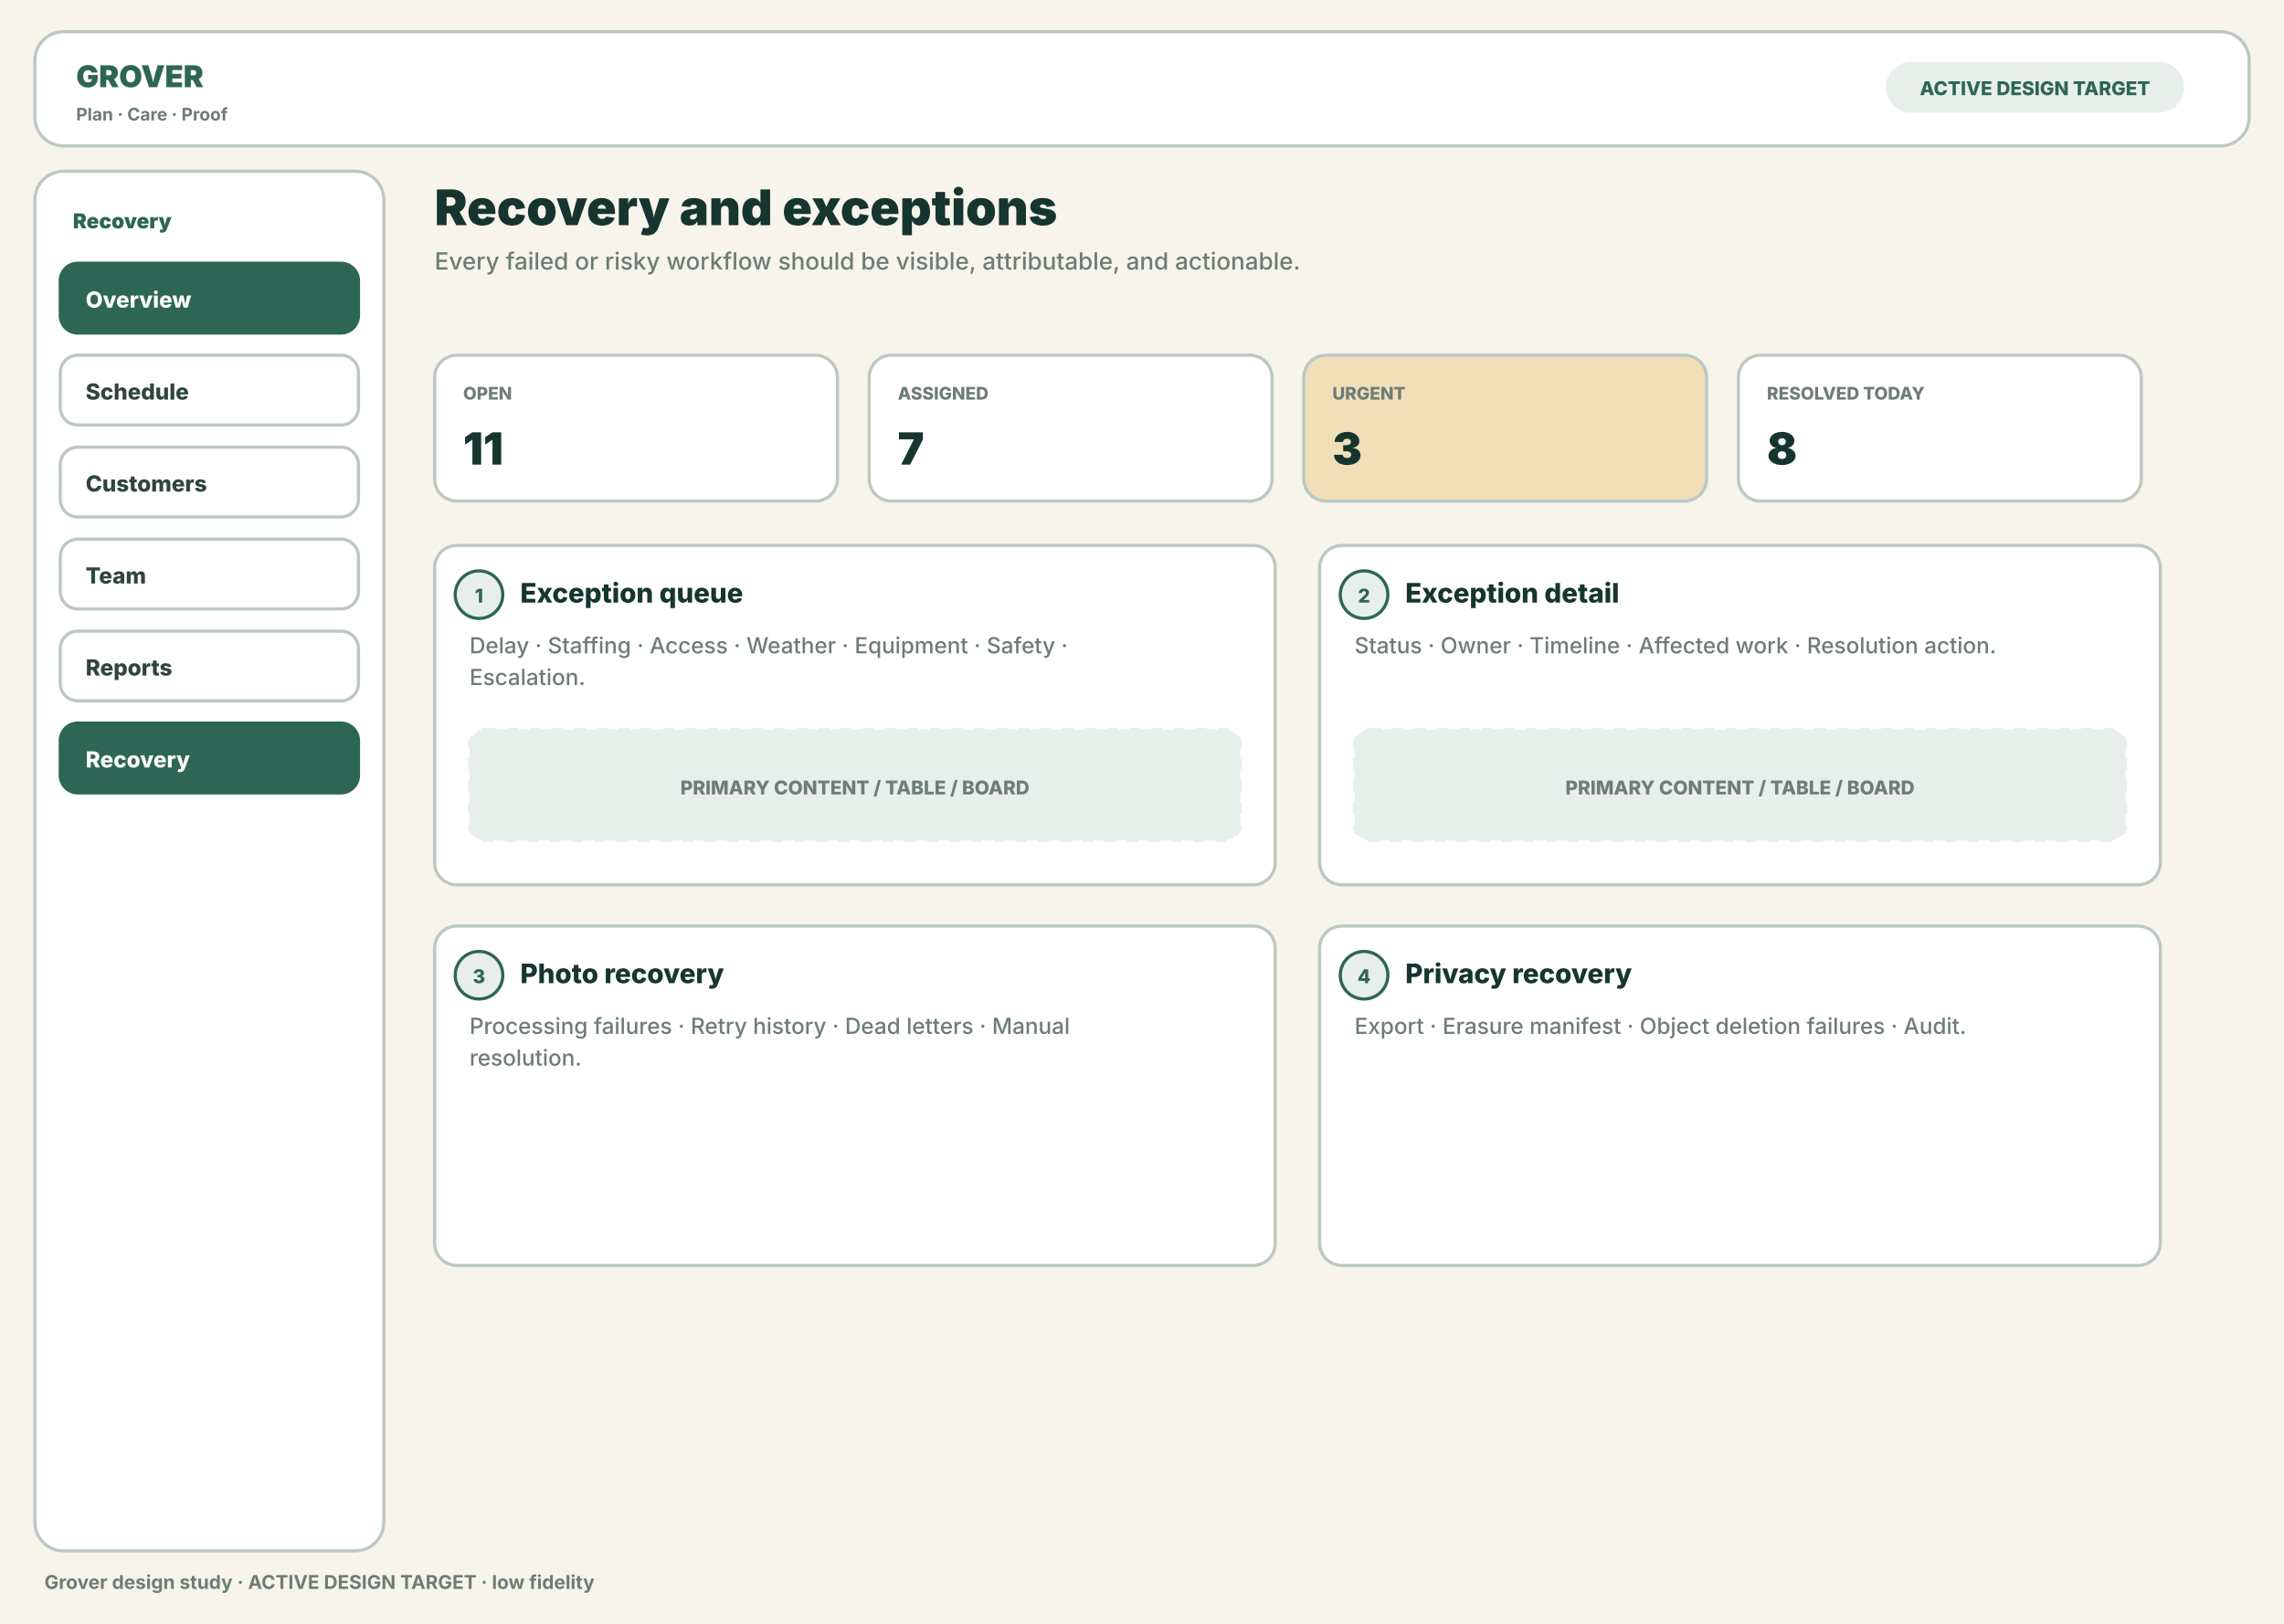
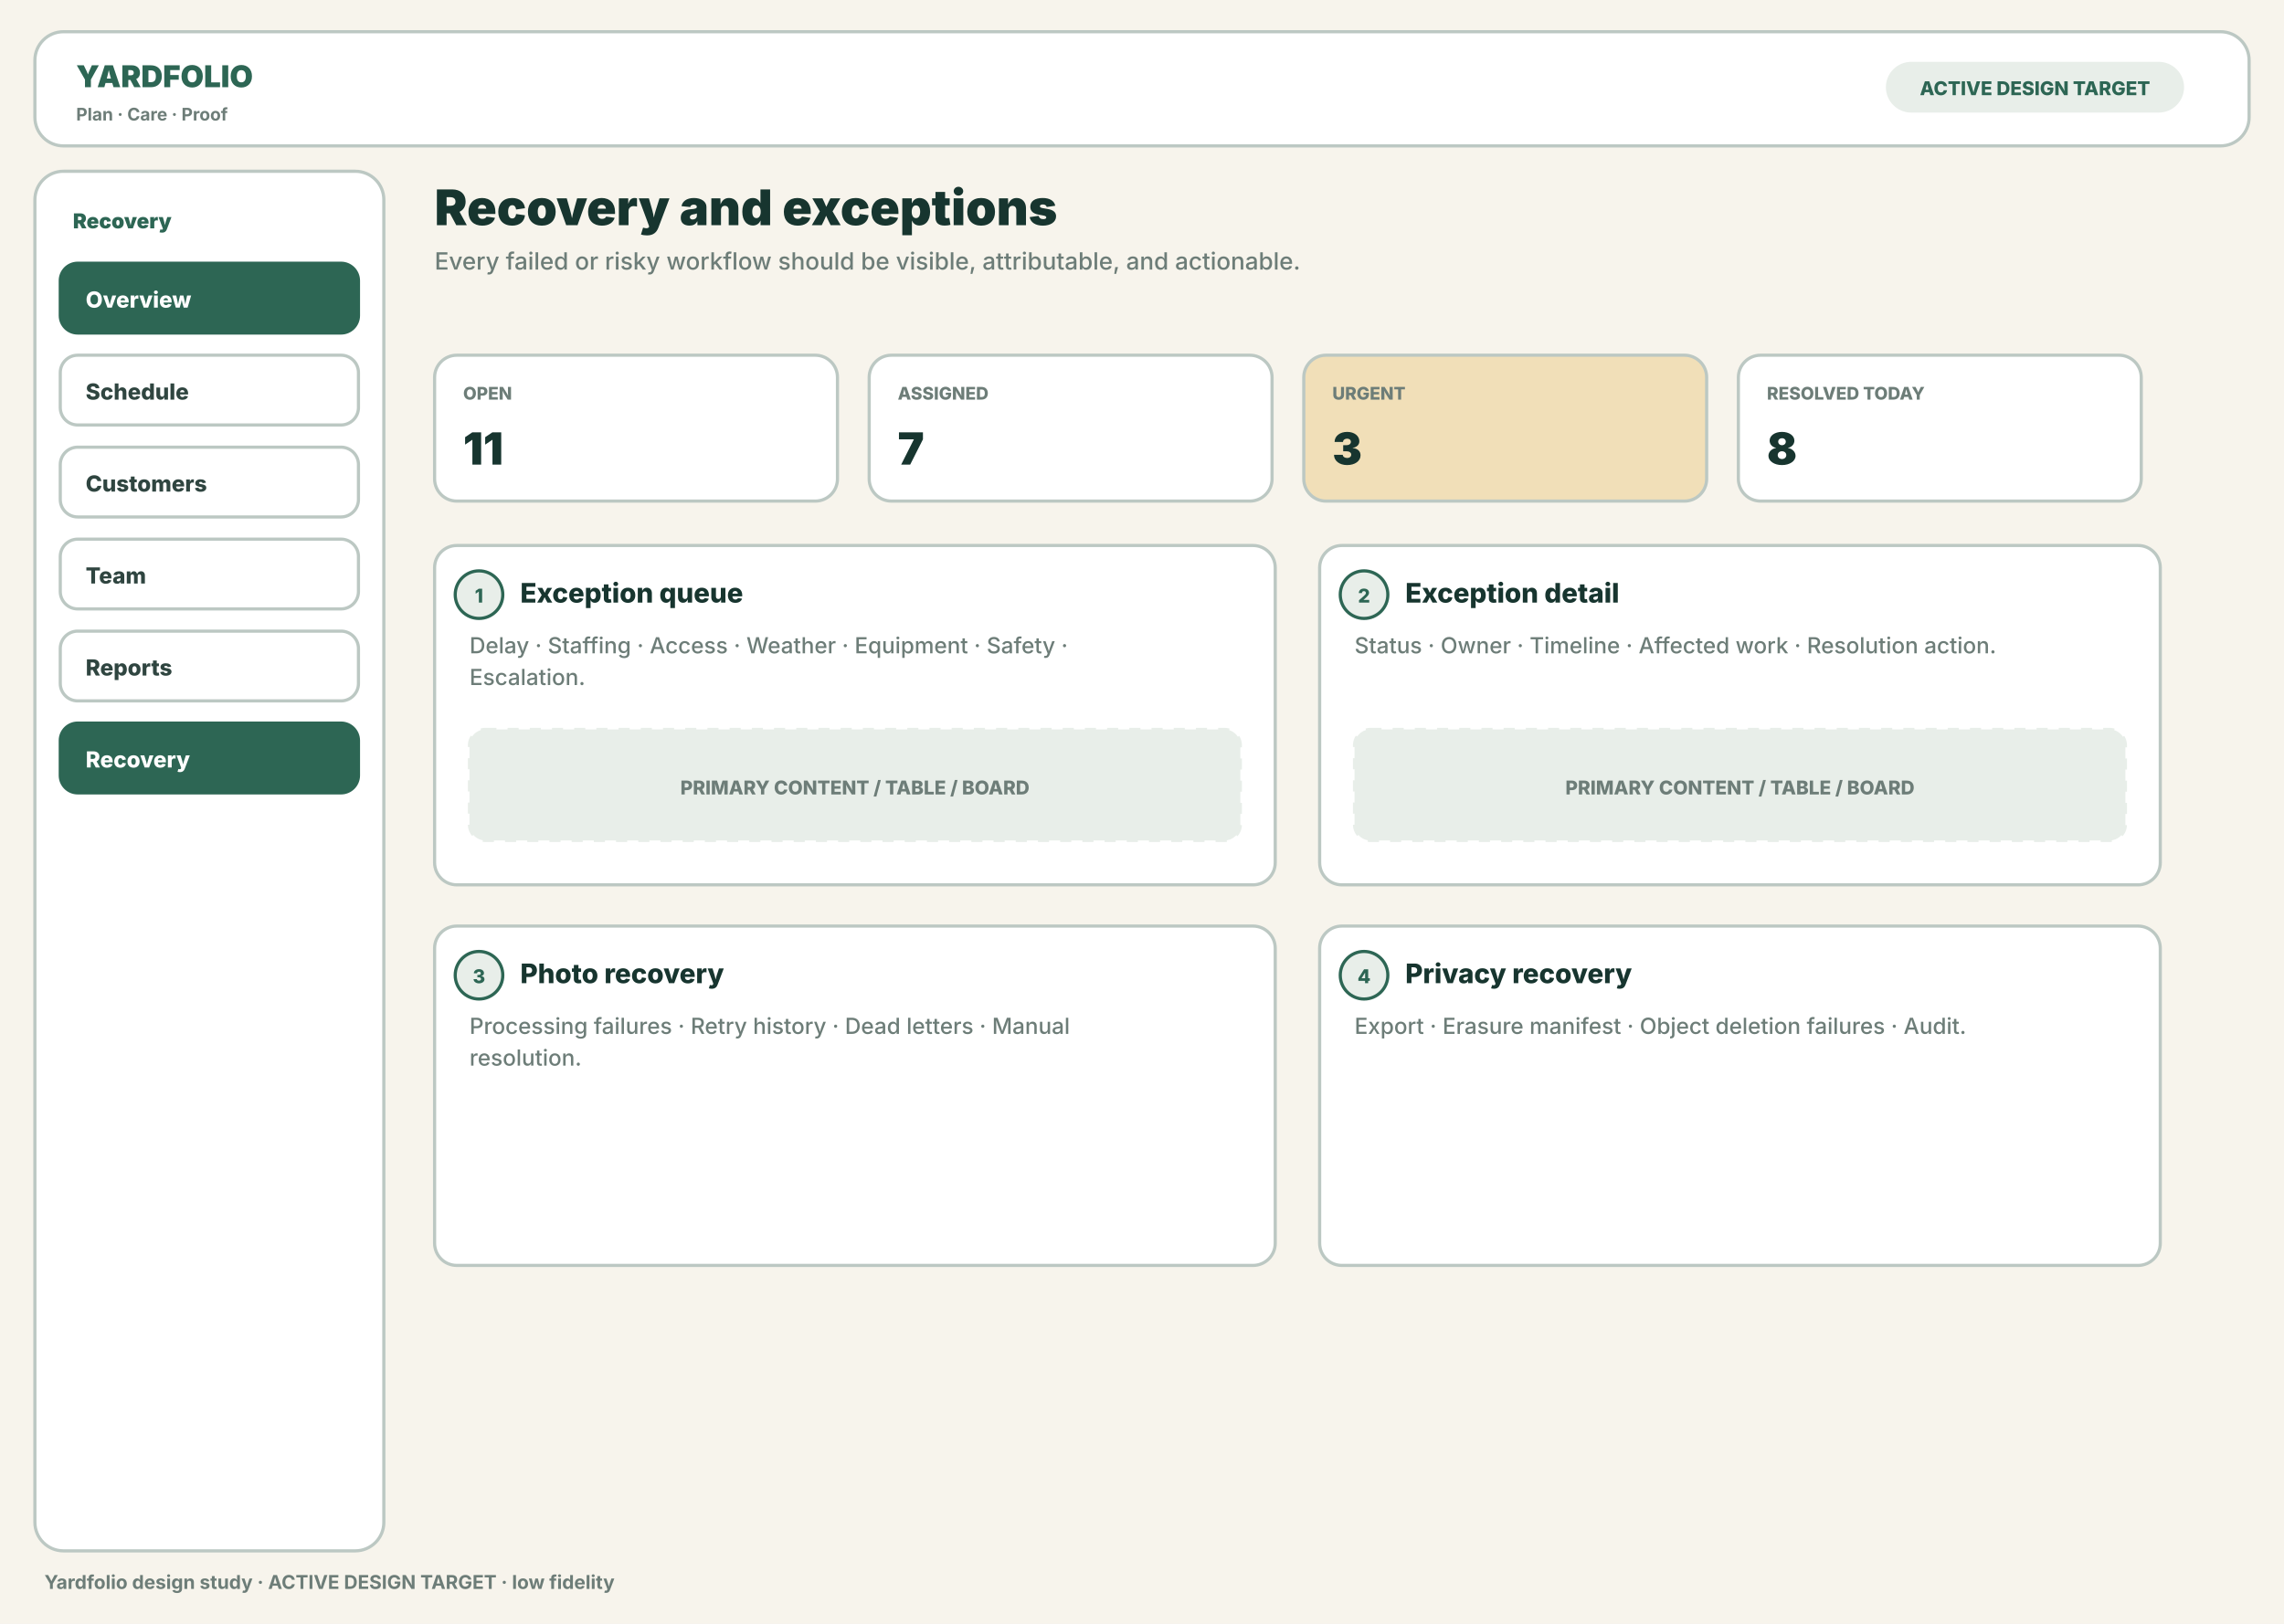
<svg xmlns="http://www.w3.org/2000/svg" width="1440" height="1024" viewBox="0 0 1440 1024" role="img" aria-labelledby="title desc">
  <rect width="1440" height="1024" fill="#f7f4ec" />
  <rect x="22" y="20" width="1396" height="72" rx="18" fill="#ffffff" stroke="#bcc8c3" stroke-width="2" />
-   <text x="48" y="55" font-family="Inter, Arial, sans-serif" font-size="19" font-weight="900" fill="#2d6654" text-anchor="start">GROVER</text>
+   <text x="48" y="55" font-family="Inter, Arial, sans-serif" font-size="19" font-weight="900" fill="#2d6654" text-anchor="start">YARDFOLIO</text>
  <text x="48" y="76" font-family="Inter, Arial, sans-serif" font-size="11" font-weight="700" fill="#6d7d78" text-anchor="start">Plan · Care · Proof</text>
  <rect x="1190" y="40" width="186" height="30" rx="15" fill="#e8eee9" stroke="#e8eee9" stroke-width="2" />
  <text x="1283" y="60" font-family="Inter, Arial, sans-serif" font-size="12" font-weight="800" fill="#2d6654" text-anchor="middle">ACTIVE DESIGN TARGET</text>
  <rect x="22" y="108" width="220" height="870" rx="18" fill="#ffffff" stroke="#bcc8c3" stroke-width="2" />
  <text x="46" y="144" font-family="Inter, Arial, sans-serif" font-size="13" font-weight="900" fill="#2d6654" text-anchor="start">Recovery</text>
  <rect x="38" y="166" width="188" height="44" rx="11" fill="#2d6654" stroke="#2d6654" stroke-width="2" />
  <text x="54" y="194" font-family="Inter, Arial, sans-serif" font-size="14" font-weight="800" fill="#ffffff" text-anchor="start">Overview</text>
  <rect x="38" y="224" width="188" height="44" rx="11" fill="#ffffff" stroke="#bcc8c3" stroke-width="2" />
  <text x="54" y="252" font-family="Inter, Arial, sans-serif" font-size="14" font-weight="800" fill="#2f4540" text-anchor="start">Schedule</text>
  <rect x="38" y="282" width="188" height="44" rx="11" fill="#ffffff" stroke="#bcc8c3" stroke-width="2" />
  <text x="54" y="310" font-family="Inter, Arial, sans-serif" font-size="14" font-weight="800" fill="#2f4540" text-anchor="start">Customers</text>
  <rect x="38" y="340" width="188" height="44" rx="11" fill="#ffffff" stroke="#bcc8c3" stroke-width="2" />
  <text x="54" y="368" font-family="Inter, Arial, sans-serif" font-size="14" font-weight="800" fill="#2f4540" text-anchor="start">Team</text>
  <rect x="38" y="398" width="188" height="44" rx="11" fill="#ffffff" stroke="#bcc8c3" stroke-width="2" />
  <text x="54" y="426" font-family="Inter, Arial, sans-serif" font-size="14" font-weight="800" fill="#2f4540" text-anchor="start">Reports</text>
  <rect x="38" y="456" width="188" height="44" rx="11" fill="#2d6654" stroke="#2d6654" stroke-width="2" />
  <text x="54" y="484" font-family="Inter, Arial, sans-serif" font-size="14" font-weight="800" fill="#ffffff" text-anchor="start">Recovery</text>
  <text x="274" y="142" font-family="Inter, Arial, sans-serif" font-size="31" font-weight="900" fill="#17352f" text-anchor="start">Recovery and exceptions</text>
  <text x="274" y="170" font-family="Inter, Arial, sans-serif" font-size="15" font-weight="500" fill="#6d7d78" text-anchor="start">Every failed or risky workflow should be visible, attributable, and actionable.</text>
  <rect x="274" y="224" width="254" height="92" rx="14" fill="#ffffff" stroke="#bcc8c3" stroke-width="2" />
  <text x="292" y="252" font-family="Inter, Arial, sans-serif" font-size="11" font-weight="800" fill="#6d7d78" text-anchor="start">OPEN</text>
  <text x="292" y="293" font-family="Inter, Arial, sans-serif" font-size="28" font-weight="900" fill="#17352f" text-anchor="start">11</text>
  <rect x="548" y="224" width="254" height="92" rx="14" fill="#ffffff" stroke="#bcc8c3" stroke-width="2" />
  <text x="566" y="252" font-family="Inter, Arial, sans-serif" font-size="11" font-weight="800" fill="#6d7d78" text-anchor="start">ASSIGNED</text>
  <text x="566" y="293" font-family="Inter, Arial, sans-serif" font-size="28" font-weight="900" fill="#17352f" text-anchor="start">7</text>
  <rect x="822" y="224" width="254" height="92" rx="14" fill="#f1dfb8" stroke="#bcc8c3" stroke-width="2" />
  <text x="840" y="252" font-family="Inter, Arial, sans-serif" font-size="11" font-weight="800" fill="#6d7d78" text-anchor="start">URGENT</text>
  <text x="840" y="293" font-family="Inter, Arial, sans-serif" font-size="28" font-weight="900" fill="#17352f" text-anchor="start">3</text>
  <rect x="1096" y="224" width="254" height="92" rx="14" fill="#ffffff" stroke="#bcc8c3" stroke-width="2" />
  <text x="1114" y="252" font-family="Inter, Arial, sans-serif" font-size="11" font-weight="800" fill="#6d7d78" text-anchor="start">RESOLVED TODAY</text>
  <text x="1114" y="293" font-family="Inter, Arial, sans-serif" font-size="28" font-weight="900" fill="#17352f" text-anchor="start">8</text>
  <rect x="274" y="344" width="530" height="214" rx="14" fill="#ffffff" stroke="#bcc8c3" stroke-width="2" />
  <circle cx="302" cy="375" r="15" fill="#e8eee9" stroke="#2d6654" stroke-width="2" />
  <text x="302" y="380" font-family="Inter, Arial, sans-serif" font-size="12" font-weight="800" fill="#2d6654" text-anchor="middle">1</text>
  <text x="328" y="380" font-family="Inter, Arial, sans-serif" font-size="17" font-weight="800" fill="#17352f" text-anchor="start">Exception queue</text>
  <text x="296" y="412" font-family="Inter, Arial, sans-serif" font-size="14" font-weight="500" fill="#6d7d78" text-anchor="start">Delay · Staffing · Access · Weather · Equipment · Safety ·</text>
  <text x="296" y="432" font-family="Inter, Arial, sans-serif" font-size="14" font-weight="500" fill="#6d7d78" text-anchor="start">Escalation.</text>
  <rect x="296" y="460" width="486" height="70" rx="10" fill="#e8eee9" stroke="#e8eee9" stroke-width="2" stroke-dasharray="7 7" />
  <text x="539" y="501" font-family="Inter, Arial, sans-serif" font-size="12" font-weight="800" fill="#6d7d78" text-anchor="middle">PRIMARY CONTENT / TABLE / BOARD</text>
  <rect x="832" y="344" width="530" height="214" rx="14" fill="#ffffff" stroke="#bcc8c3" stroke-width="2" />
  <circle cx="860" cy="375" r="15" fill="#e8eee9" stroke="#2d6654" stroke-width="2" />
  <text x="860" y="380" font-family="Inter, Arial, sans-serif" font-size="12" font-weight="800" fill="#2d6654" text-anchor="middle">2</text>
  <text x="886" y="380" font-family="Inter, Arial, sans-serif" font-size="17" font-weight="800" fill="#17352f" text-anchor="start">Exception detail</text>
  <text x="854" y="412" font-family="Inter, Arial, sans-serif" font-size="14" font-weight="500" fill="#6d7d78" text-anchor="start">Status · Owner · Timeline · Affected work · Resolution action.</text>
  <rect x="854" y="460" width="486" height="70" rx="10" fill="#e8eee9" stroke="#e8eee9" stroke-width="2" stroke-dasharray="7 7" />
  <text x="1097" y="501" font-family="Inter, Arial, sans-serif" font-size="12" font-weight="800" fill="#6d7d78" text-anchor="middle">PRIMARY CONTENT / TABLE / BOARD</text>
  <rect x="274" y="584" width="530" height="214" rx="14" fill="#ffffff" stroke="#bcc8c3" stroke-width="2" />
  <circle cx="302" cy="615" r="15" fill="#e8eee9" stroke="#2d6654" stroke-width="2" />
  <text x="302" y="620" font-family="Inter, Arial, sans-serif" font-size="12" font-weight="800" fill="#2d6654" text-anchor="middle">3</text>
  <text x="328" y="620" font-family="Inter, Arial, sans-serif" font-size="17" font-weight="800" fill="#17352f" text-anchor="start">Photo recovery</text>
  <text x="296" y="652" font-family="Inter, Arial, sans-serif" font-size="14" font-weight="500" fill="#6d7d78" text-anchor="start">Processing failures · Retry history · Dead letters · Manual</text>
  <text x="296" y="672" font-family="Inter, Arial, sans-serif" font-size="14" font-weight="500" fill="#6d7d78" text-anchor="start">resolution.</text>
  <rect x="832" y="584" width="530" height="214" rx="14" fill="#ffffff" stroke="#bcc8c3" stroke-width="2" />
  <circle cx="860" cy="615" r="15" fill="#e8eee9" stroke="#2d6654" stroke-width="2" />
  <text x="860" y="620" font-family="Inter, Arial, sans-serif" font-size="12" font-weight="800" fill="#2d6654" text-anchor="middle">4</text>
  <text x="886" y="620" font-family="Inter, Arial, sans-serif" font-size="17" font-weight="800" fill="#17352f" text-anchor="start">Privacy recovery</text>
  <text x="854" y="652" font-family="Inter, Arial, sans-serif" font-size="14" font-weight="500" fill="#6d7d78" text-anchor="start">Export · Erasure manifest · Object deletion failures · Audit.</text>
-   <text x="28" y="1002" font-family="Inter, Arial, sans-serif" font-size="12" font-weight="700" fill="#6d7d78" text-anchor="start">Grover design study · ACTIVE DESIGN TARGET · low fidelity</text>
+   <text x="28" y="1002" font-family="Inter, Arial, sans-serif" font-size="12" font-weight="700" fill="#6d7d78" text-anchor="start">Yardfolio design study · ACTIVE DESIGN TARGET · low fidelity</text>
</svg>
